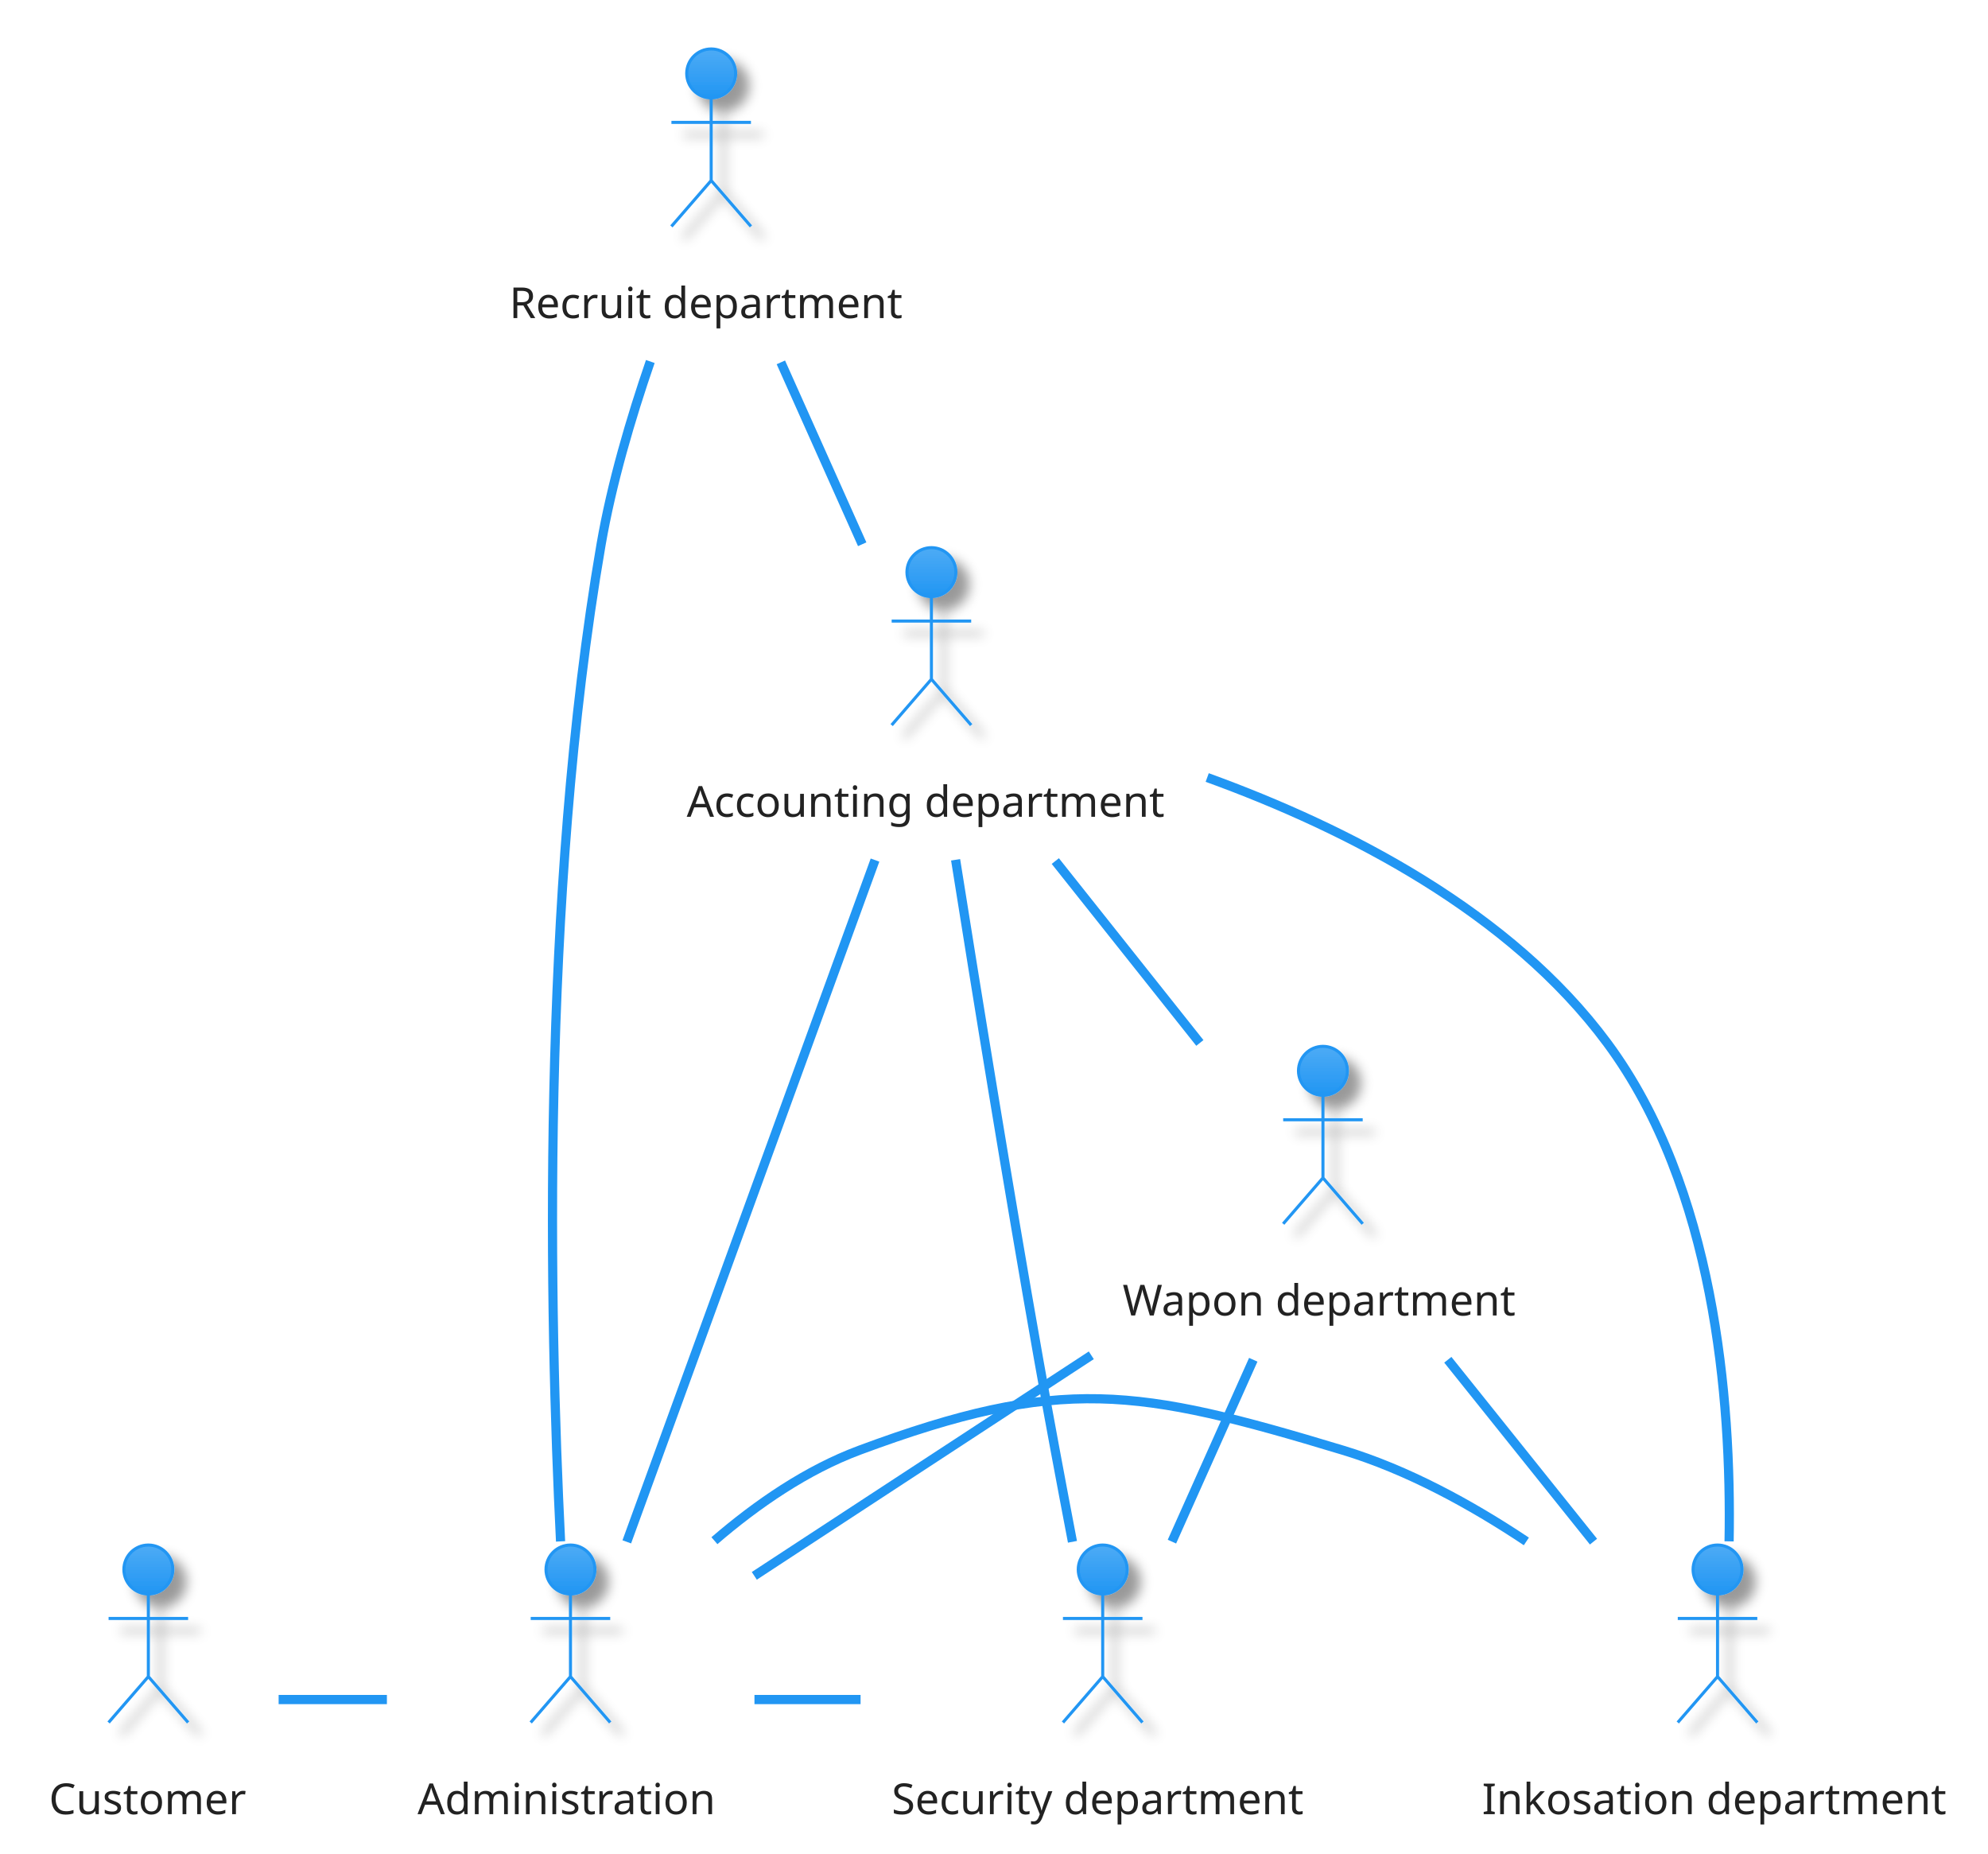
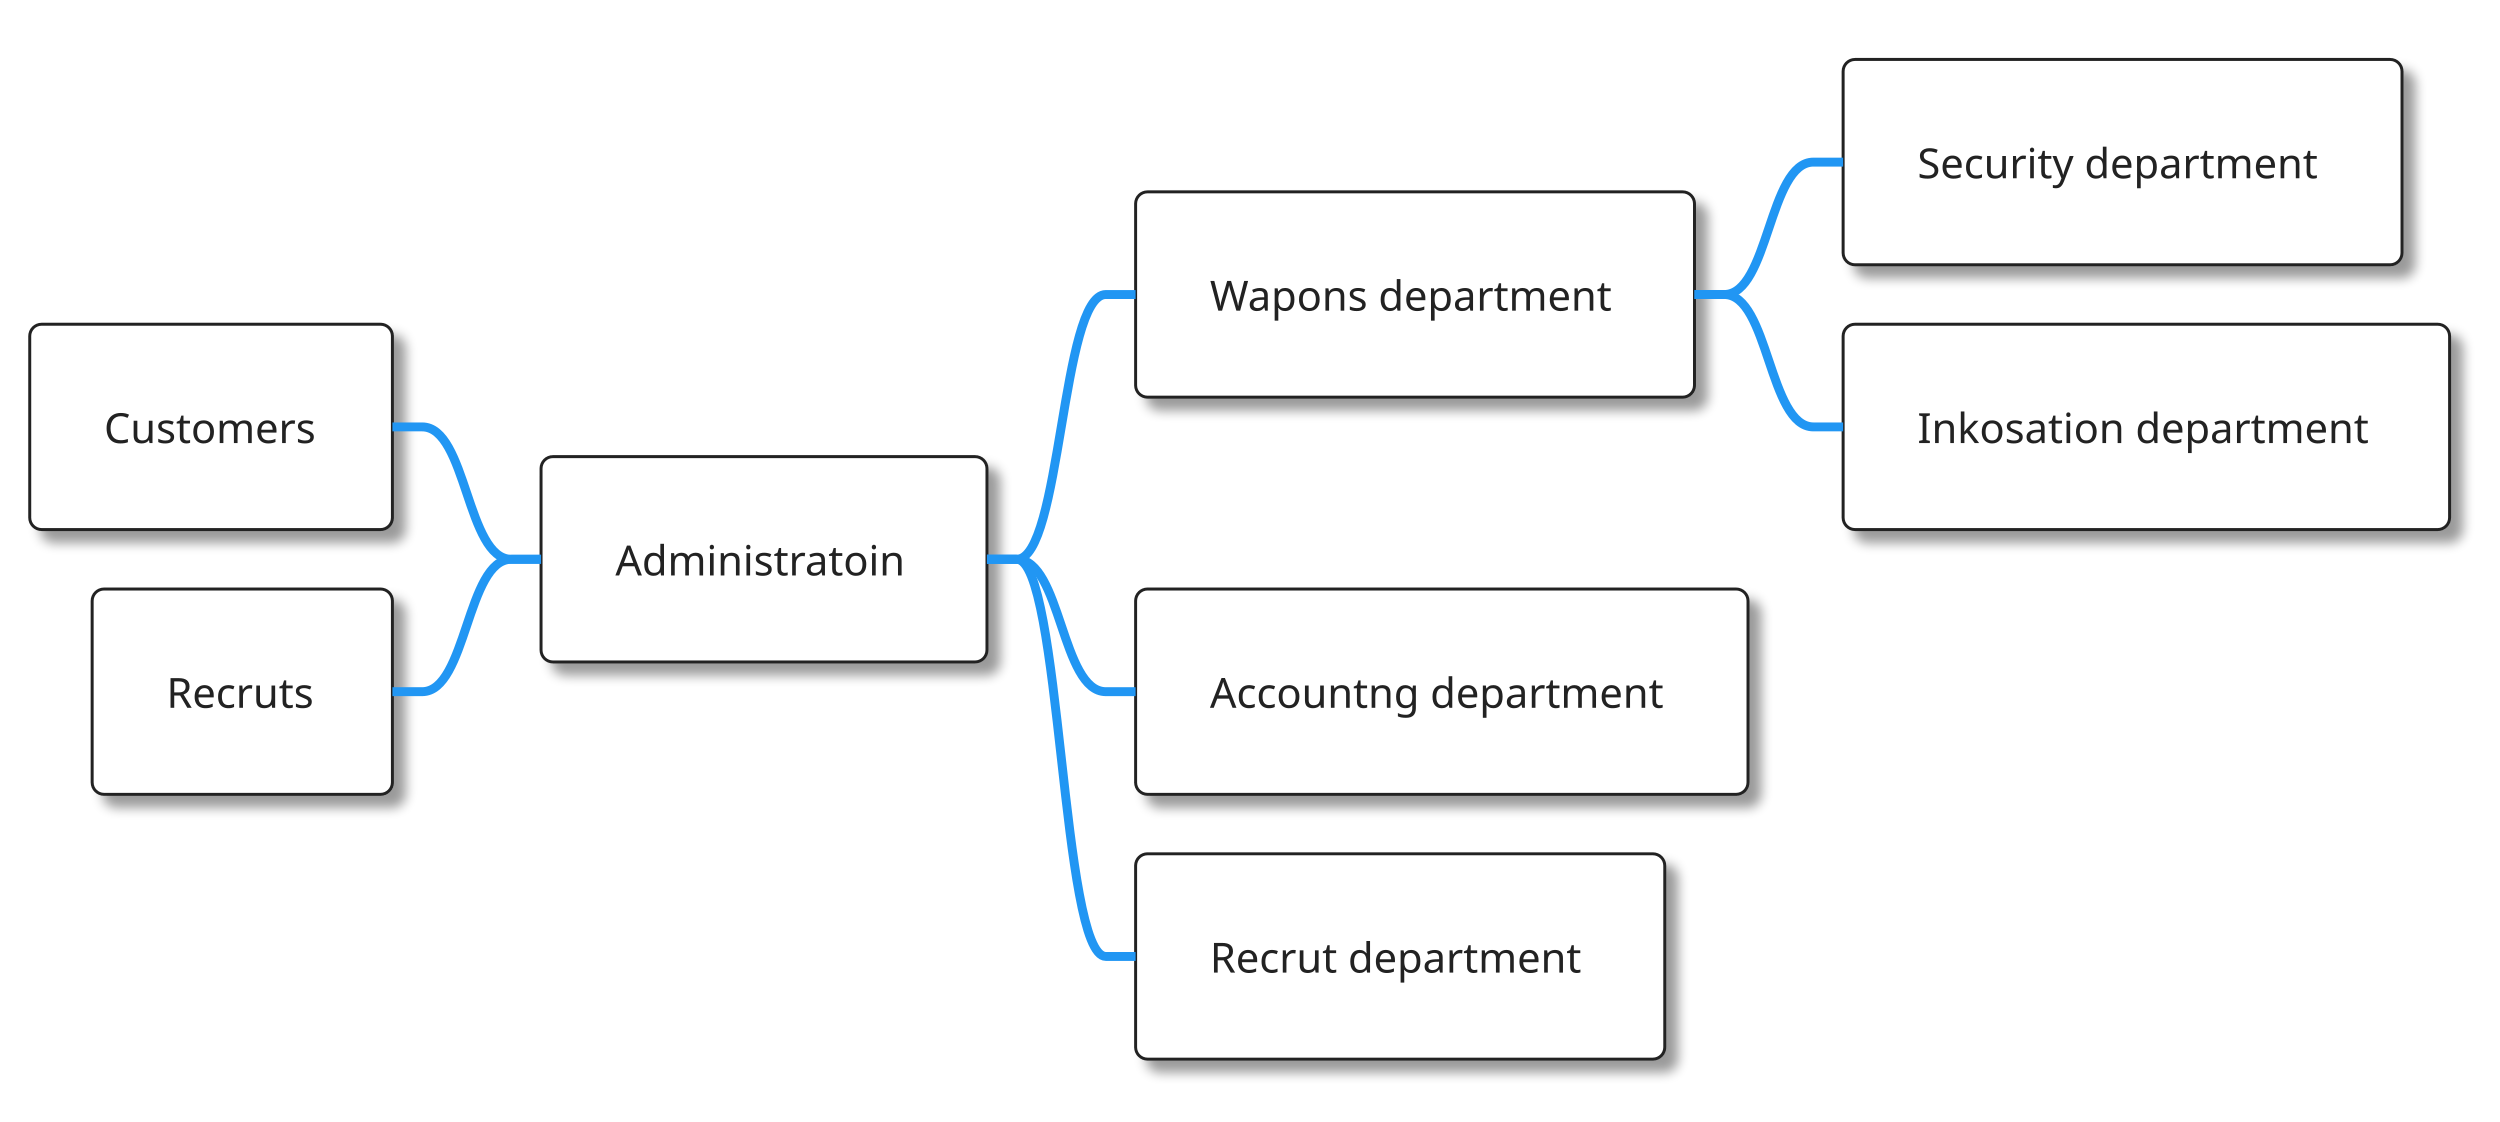
- <svg xmlns="http://www.w3.org/2000/svg" contentScriptType="application/ecmascript" contentStyleType="text/css" height="631.25px" preserveAspectRatio="none" style="width:677px;height:631px;background:#00000000;" version="1.1" viewBox="0 0 677 631" width="677.083px" zoomAndPan="magnify">
+ <svg xmlns="http://www.w3.org/2000/svg" contentScriptType="application/ecmascript" contentStyleType="text/css" height="393.75px" preserveAspectRatio="none" style="width:876px;height:393px;background:#00000000;" version="1.1" viewBox="0 0 876 393" width="876.042px" zoomAndPan="magnify">
  <defs>
-     <linearGradient id="gv39576hof2bc0" x1="50%" x2="50%" y1="0%" y2="100%">
-       <stop offset="0%" stop-color="#4DABF5" />
-       <stop offset="100%" stop-color="#2196F3" />
+     <linearGradient id="g1sbpzwltqyzcl0" x1="50%" x2="50%" y1="0%" y2="100%">
+       <stop offset="0%" stop-color="#FFFFFF" />
+       <stop offset="100%" stop-color="#FFFFFF" />
    </linearGradient>
-     <filter height="300%" id="fv39576hof2bc" width="300%" x="-1" y="-1">
+     <filter height="300%" id="f1sbpzwltqyzcl" width="300%" x="-1" y="-1">
      <feGaussianBlur result="blurOut" stdDeviation="2.083" />
      <feColorMatrix in="blurOut" result="blurOut2" type="matrix" values="0 0 0 0 0 0 0 0 0 0 0 0 0 0 0 0 0 0 .4 0" />
      <feOffset dx="4.167" dy="4.167" in="blurOut2" result="blurOut3" />
      <feBlend in="SourceGraphic" in2="blurOut3" mode="normal" />
    </filter>
  </defs>
  <g>
-     <ellipse cx="50.521" cy="534.375" fill="url(#gv39576hof2bc0)" filter="url(#fv39576hof2bc)" rx="8.333" ry="8.333" style="stroke:#2196F3;stroke-width:1.042;" />
-     <path d="M50.521,542.708 L50.521,570.833 M36.979,551.042 L64.062,551.042 M50.521,570.833 L36.979,586.458 M50.521,570.833 L64.062,586.458 " fill="none" filter="url(#fv39576hof2bc)" style="stroke:#2196F3;stroke-width:1.042;" />
-     <text fill="#222222" font-family="&quot;Verdana&quot;" font-size="14.583" lengthAdjust="spacing" textLength="67.708" x="16.667" y="617.673">Customer</text>
-     <ellipse cx="194.271" cy="534.375" fill="url(#gv39576hof2bc0)" filter="url(#fv39576hof2bc)" rx="8.333" ry="8.333" style="stroke:#2196F3;stroke-width:1.042;" />
-     <path d="M194.271,542.708 L194.271,570.833 M180.729,551.042 L207.812,551.042 M194.271,570.833 L180.729,586.458 M194.271,570.833 L207.812,586.458 " fill="none" filter="url(#fv39576hof2bc)" style="stroke:#2196F3;stroke-width:1.042;" />
-     <text fill="#222222" font-family="&quot;Verdana&quot;" font-size="14.583" lengthAdjust="spacing" textLength="104.167" x="142.188" y="617.673">Administration</text>
-     <ellipse cx="375.521" cy="534.375" fill="url(#gv39576hof2bc0)" filter="url(#fv39576hof2bc)" rx="8.333" ry="8.333" style="stroke:#2196F3;stroke-width:1.042;" />
-     <path d="M375.521,542.708 L375.521,570.833 M361.979,551.042 L389.062,551.042 M375.521,570.833 L361.979,586.458 M375.521,570.833 L389.062,586.458 " fill="none" filter="url(#fv39576hof2bc)" style="stroke:#2196F3;stroke-width:1.042;" />
-     <text fill="#222222" font-family="&quot;Verdana&quot;" font-size="14.583" lengthAdjust="spacing" textLength="143.75" x="303.646" y="617.673">Security department</text>
-     <ellipse cx="584.896" cy="534.375" fill="url(#gv39576hof2bc0)" filter="url(#fv39576hof2bc)" rx="8.333" ry="8.333" style="stroke:#2196F3;stroke-width:1.042;" />
-     <path d="M584.896,542.708 L584.896,570.833 M571.354,551.042 L598.438,551.042 M584.896,570.833 L571.354,586.458 M584.896,570.833 L598.438,586.458 " fill="none" filter="url(#fv39576hof2bc)" style="stroke:#2196F3;stroke-width:1.042;" />
-     <text fill="#222222" font-family="&quot;Verdana&quot;" font-size="14.583" lengthAdjust="spacing" textLength="160.417" x="504.688" y="617.673">Inkosation department</text>
-     <ellipse cx="450.521" cy="364.583" fill="url(#gv39576hof2bc0)" filter="url(#fv39576hof2bc)" rx="8.333" ry="8.333" style="stroke:#2196F3;stroke-width:1.042;" />
-     <path d="M450.521,372.917 L450.521,401.042 M436.979,381.25 L464.062,381.25 M450.521,401.042 L436.979,416.667 M450.521,401.042 L464.062,416.667 " fill="none" filter="url(#fv39576hof2bc)" style="stroke:#2196F3;stroke-width:1.042;" />
-     <text fill="#222222" font-family="&quot;Verdana&quot;" font-size="14.583" lengthAdjust="spacing" textLength="136.458" x="382.292" y="447.881">Wapon department</text>
-     <ellipse cx="317.188" cy="194.792" fill="url(#gv39576hof2bc0)" filter="url(#fv39576hof2bc)" rx="8.333" ry="8.333" style="stroke:#2196F3;stroke-width:1.042;" />
-     <path d="M317.188,203.125 L317.188,231.25 M303.646,211.458 L330.729,211.458 M317.188,231.25 L303.646,246.875 M317.188,231.25 L330.729,246.875 " fill="none" filter="url(#fv39576hof2bc)" style="stroke:#2196F3;stroke-width:1.042;" />
-     <text fill="#222222" font-family="&quot;Verdana&quot;" font-size="14.583" lengthAdjust="spacing" textLength="166.667" x="233.854" y="278.089">Accounting department</text>
-     <ellipse cx="242.188" cy="25" fill="url(#gv39576hof2bc0)" filter="url(#fv39576hof2bc)" rx="8.333" ry="8.333" style="stroke:#2196F3;stroke-width:1.042;" />
-     <path d="M242.188,33.333 L242.188,61.458 M228.646,41.667 L255.729,41.667 M242.188,61.458 L228.646,77.083 M242.188,61.458 L255.729,77.083 " fill="none" filter="url(#fv39576hof2bc)" style="stroke:#2196F3;stroke-width:1.042;" />
-     <text fill="#222222" font-family="&quot;Verdana&quot;" font-size="14.583" lengthAdjust="spacing" textLength="137.5" x="173.438" y="108.298">Recruit department</text>
-     <path d="M94.885,578.646 C107.177,578.646 119.469,578.646 131.76,578.646 " fill="none" id="cus-adm" style="stroke:#2196F3;stroke-width:3.125;" />
-     <path d="M190.896,524.802 C187.125,449.031 184,305.396 204.688,185.417 C208.281,164.604 214.823,142.385 221.458,123.083 " fill="none" id="adm-rec" style="stroke:#2196F3;stroke-width:3.125;" />
-     <path d="M256.927,578.646 C268.969,578.646 281.021,578.646 293.062,578.646 " fill="none" id="adm-sec" style="stroke:#2196F3;stroke-width:3.125;" />
-     <path d="M213.448,524.958 C236.49,461.688 274.927,356.146 297.979,292.833 " fill="none" id="adm-acc" style="stroke:#2196F3;stroke-width:3.125;" />
-     <path d="M243.292,524.562 C257.833,512.042 274.729,500.438 292.708,493.75 C361.271,468.271 387.271,472.583 457.292,493.75 C479.198,500.375 500.781,512.125 519.792,524.812 " fill="none" id="adm-ink" style="stroke:#2196F3;stroke-width:3.125;" />
-     <path d="M371.635,461.438 C341.26,481.302 306.25,504.198 274.479,525 C268.771,528.74 262.823,532.635 256.875,536.531 " fill="none" id="wpn-adm" style="stroke:#2196F3;stroke-width:3.125;" />
-     <path d="M426.792,462.958 C417.948,482.729 407.927,505.146 399.094,524.885 " fill="none" id="wpn-sec" style="stroke:#2196F3;stroke-width:3.125;" />
-     <path d="M493.042,462.958 C508.875,482.729 526.844,505.146 542.656,524.885 " fill="none" id="wpn-ink" style="stroke:#2196F3;stroke-width:3.125;" />
-     <path d="M359.375,293.167 C375.094,312.938 392.917,335.354 408.604,355.094 " fill="none" id="acc-wpn" style="stroke:#2196F3;stroke-width:3.125;" />
-     <path d="M325.427,292.74 C332.583,337.844 343.385,404.521 353.646,462.5 C357.26,482.927 361.469,505.354 365.219,524.938 " fill="none" id="acc-sec" style="stroke:#2196F3;stroke-width:3.125;" />
-     <path d="M265.917,123.375 C274.76,143.146 284.781,165.562 293.615,185.302 " fill="none" id="rec-acc" style="stroke:#2196F3;stroke-width:3.125;" />
-     <path d="M411.104,264.719 C459.177,282.156 514.365,310.583 547.396,355.208 C583.729,404.312 589.708,476.156 588.833,524.792 " fill="none" id="acc-ink" style="stroke:#2196F3;stroke-width:3.125;" />
+     <rect fill="url(#g1sbpzwltqyzcl0)" filter="url(#f1sbpzwltqyzcl)" height="71.946" rx="4.167" ry="4.167" style="stroke:#222222;stroke-width:1.042;" width="156.25" x="189.583" y="160.002" />
+     <text fill="#222222" font-family="&quot;Verdana&quot;" font-size="14.583" lengthAdjust="spacing" textLength="104.167" x="215.625" y="201.633">Administratoin</text>
+     <rect fill="url(#g1sbpzwltqyzcl0)" filter="url(#f1sbpzwltqyzcl)" height="71.946" rx="4.167" ry="4.167" style="stroke:#222222;stroke-width:1.042;" width="195.833" x="397.917" y="67.223" />
+     <text fill="#222222" font-family="&quot;Verdana&quot;" font-size="14.583" lengthAdjust="spacing" textLength="143.75" x="423.958" y="108.854">Wapons department</text>
+     <rect fill="url(#g1sbpzwltqyzcl0)" filter="url(#f1sbpzwltqyzcl)" height="71.946" rx="4.167" ry="4.167" style="stroke:#222222;stroke-width:1.042;" width="195.833" x="645.833" y="20.833" />
+     <text fill="#222222" font-family="&quot;Verdana&quot;" font-size="14.583" lengthAdjust="spacing" textLength="143.75" x="671.875" y="62.465">Security department</text>
+     <path d="M593.75,103.196 L604.167,103.196 C619.792,103.196 619.792,56.806 635.417,56.806 L645.833,56.806 " fill="none" style="stroke:#2196F3;stroke-width:3.125;" />
+     <rect fill="url(#g1sbpzwltqyzcl0)" filter="url(#f1sbpzwltqyzcl)" height="71.946" rx="4.167" ry="4.167" style="stroke:#222222;stroke-width:1.042;" width="212.5" x="645.833" y="113.612" />
+     <text fill="#222222" font-family="&quot;Verdana&quot;" font-size="14.583" lengthAdjust="spacing" textLength="160.417" x="671.875" y="155.244">Inkosation department</text>
+     <path d="M593.75,103.196 L604.167,103.196 C619.792,103.196 619.792,149.585 635.417,149.585 L645.833,149.585 " fill="none" style="stroke:#2196F3;stroke-width:3.125;" />
+     <path d="M345.833,195.975 L356.25,195.975 C371.875,195.975 371.875,103.196 387.5,103.196 L397.917,103.196 " fill="none" style="stroke:#2196F3;stroke-width:3.125;" />
+     <rect fill="url(#g1sbpzwltqyzcl0)" filter="url(#f1sbpzwltqyzcl)" height="71.946" rx="4.167" ry="4.167" style="stroke:#222222;stroke-width:1.042;" width="214.583" x="397.917" y="206.392" />
+     <text fill="#222222" font-family="&quot;Verdana&quot;" font-size="14.583" lengthAdjust="spacing" textLength="162.5" x="423.958" y="248.023">Accountng department</text>
+     <path d="M345.833,195.975 L356.25,195.975 C371.875,195.975 371.875,242.364 387.5,242.364 L397.917,242.364 " fill="none" style="stroke:#2196F3;stroke-width:3.125;" />
+     <rect fill="url(#g1sbpzwltqyzcl0)" filter="url(#f1sbpzwltqyzcl)" height="71.946" rx="4.167" ry="4.167" style="stroke:#222222;stroke-width:1.042;" width="185.417" x="397.917" y="299.171" />
+     <text fill="#222222" font-family="&quot;Verdana&quot;" font-size="14.583" lengthAdjust="spacing" textLength="133.333" x="423.958" y="340.802">Recrut department</text>
+     <path d="M345.833,195.975 L356.25,195.975 C371.875,195.975 371.875,335.143 387.5,335.143 L397.917,335.143 " fill="none" style="stroke:#2196F3;stroke-width:3.125;" />
+     <rect fill="url(#g1sbpzwltqyzcl0)" filter="url(#f1sbpzwltqyzcl)" height="71.946" rx="4.167" ry="4.167" style="stroke:#222222;stroke-width:1.042;" width="127.083" x="10.417" y="113.612" />
+     <text fill="#222222" font-family="&quot;Verdana&quot;" font-size="14.583" lengthAdjust="spacing" textLength="75" x="36.458" y="155.244">Customers</text>
+     <path d="M189.583,195.975 L179.167,195.975 C163.542,195.975 163.542,149.585 147.917,149.585 L137.5,149.585 " fill="none" style="stroke:#2196F3;stroke-width:3.125;" />
+     <rect fill="url(#g1sbpzwltqyzcl0)" filter="url(#f1sbpzwltqyzcl)" height="71.946" rx="4.167" ry="4.167" style="stroke:#222222;stroke-width:1.042;" width="105.208" x="32.292" y="206.392" />
+     <text fill="#222222" font-family="&quot;Verdana&quot;" font-size="14.583" lengthAdjust="spacing" textLength="53.125" x="58.333" y="248.023">Recruts</text>
+     <path d="M189.583,195.975 L179.167,195.975 C163.542,195.975 163.542,242.364 147.917,242.364 L137.5,242.364 " fill="none" style="stroke:#2196F3;stroke-width:3.125;" />
  </g>
</svg>
